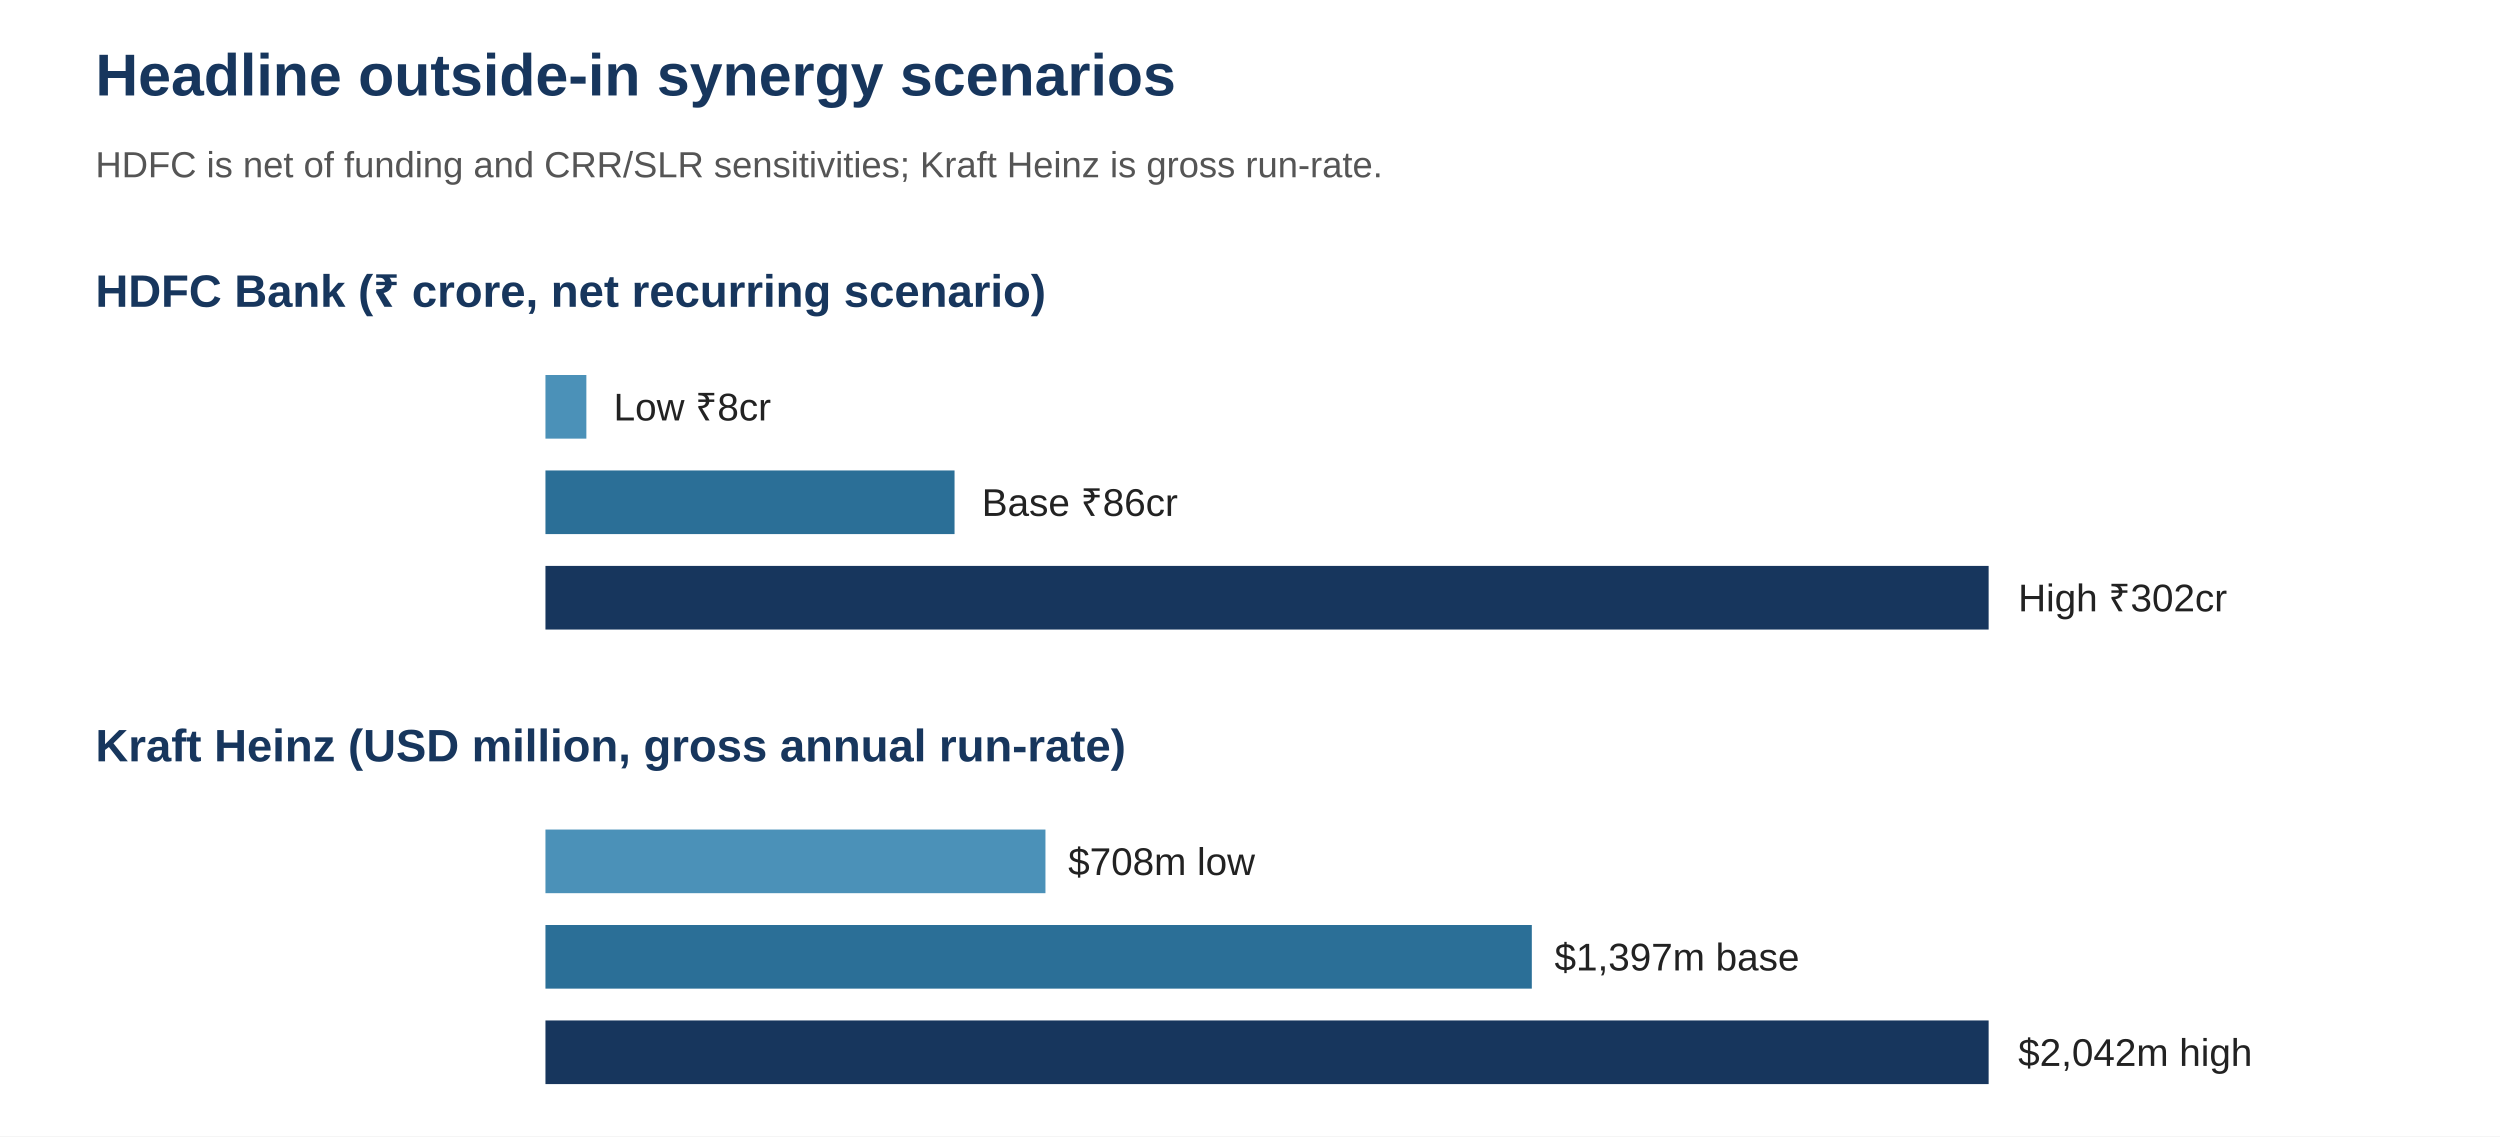
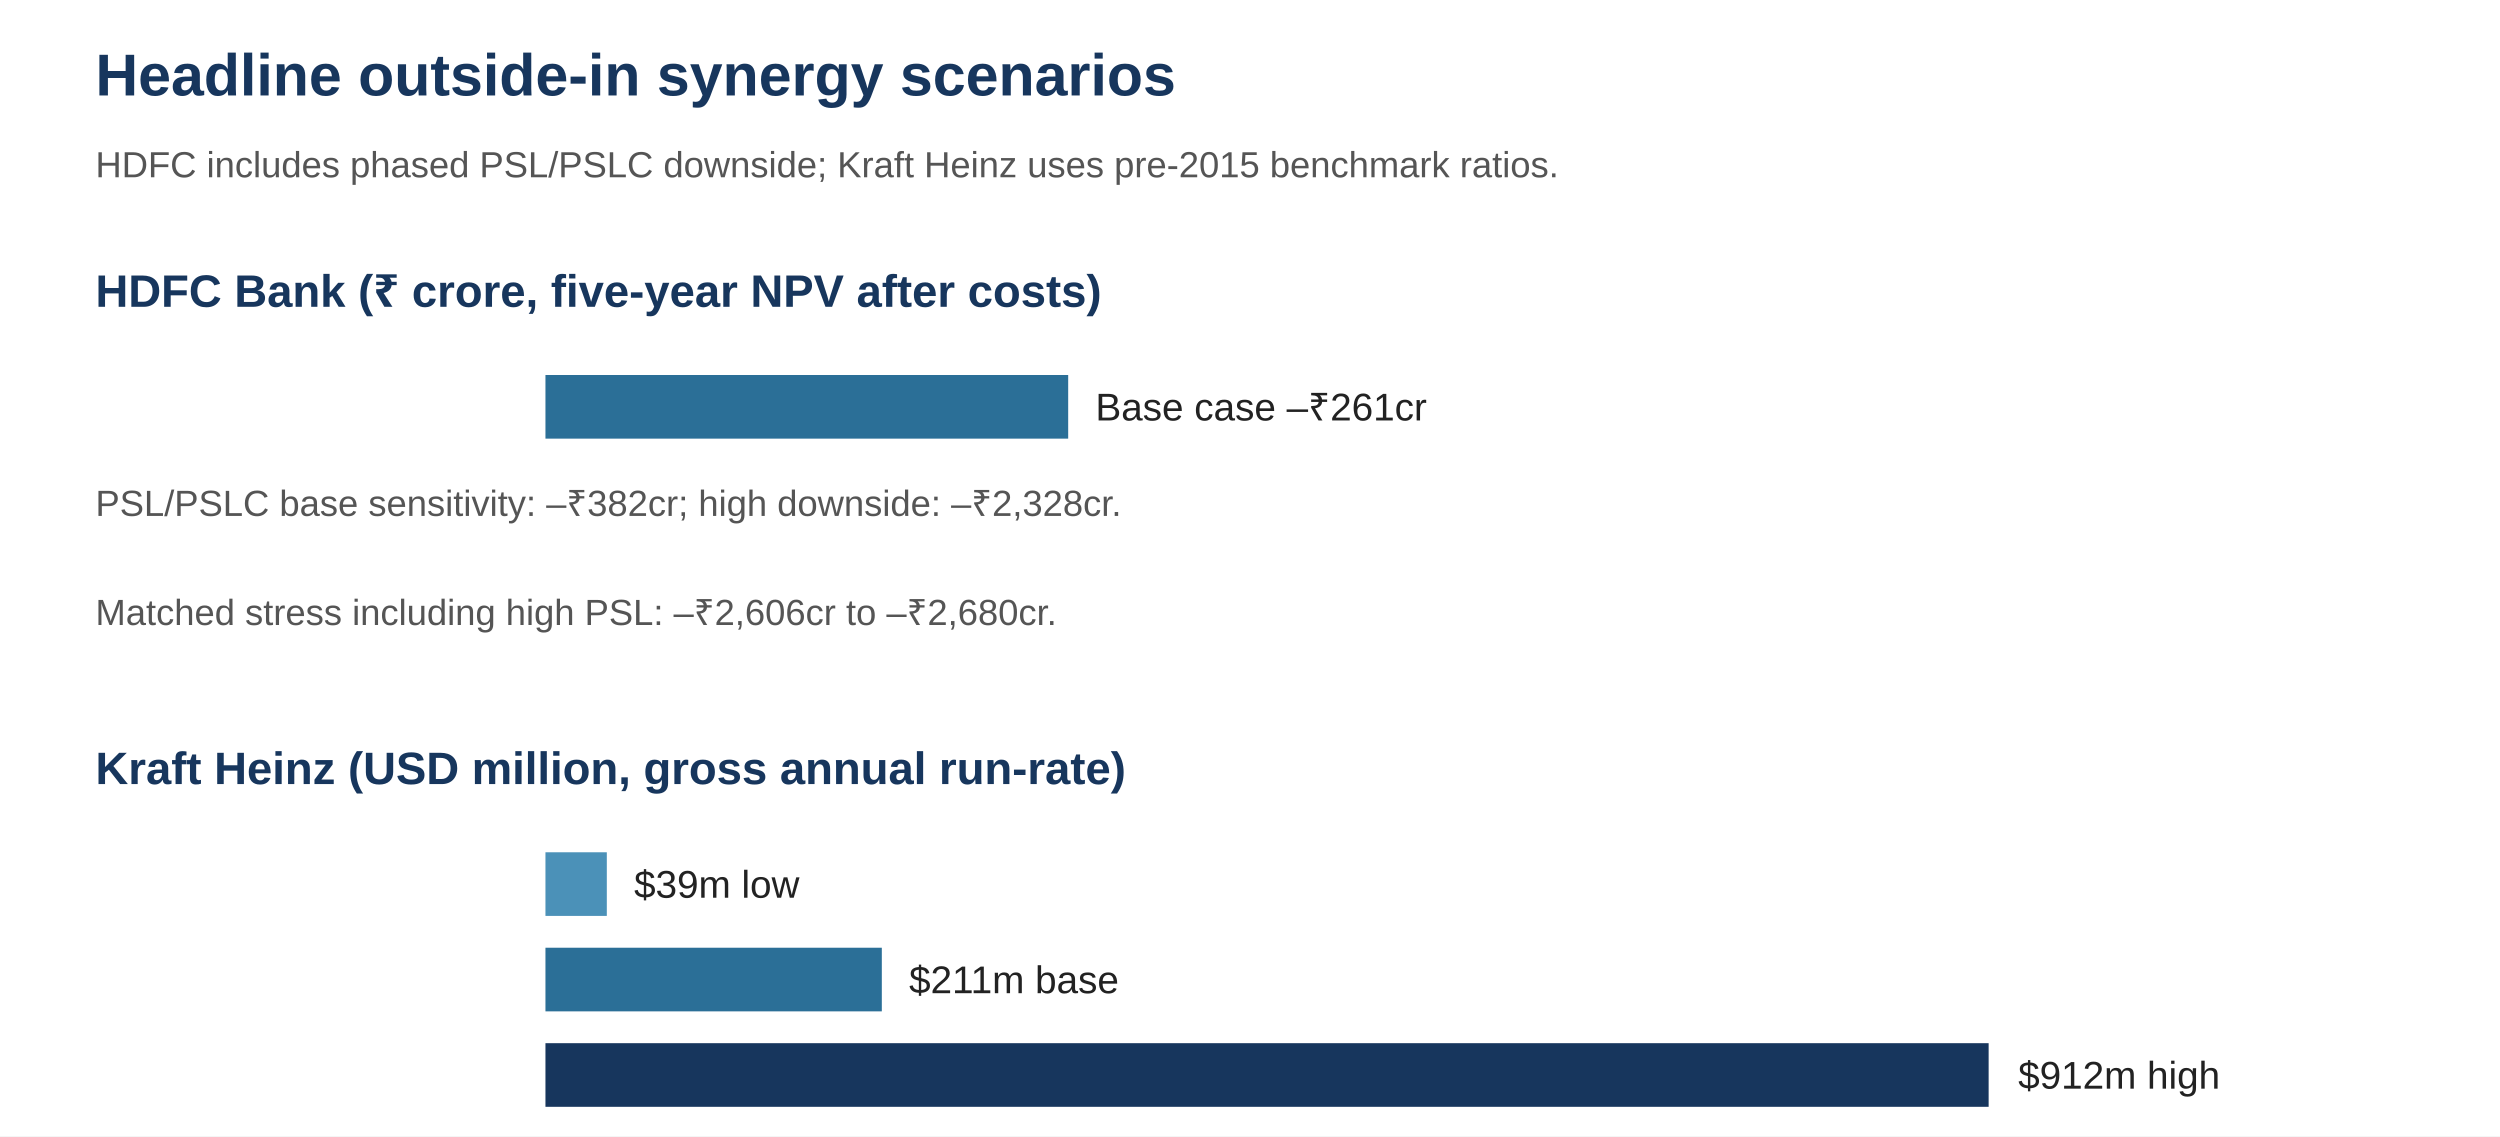
<svg xmlns="http://www.w3.org/2000/svg" width="1100" height="500" viewBox="0 0 1100 500">
  <rect width="1100" height="500" fill="#ffffff" />
  <text x="42" y="42" font-family="Arial" font-size="26" font-weight="bold" fill="#17365d">Headline outside-in synergy scenarios</text>
-   <text x="42" y="78" font-family="Arial" font-size="16" fill="#555">HDFC is net of funding and CRR/SLR sensitivities; Kraft Heinz is gross run-rate.</text>
-   <text x="42" y="135" font-family="Arial" font-size="20" font-weight="bold" fill="#17365d">HDFC Bank (₹ crore, net recurring scenario)</text>
-   <rect x="240" y="165" width="18" height="28" fill="#4b91b8" />
-   <text x="270" y="185" font-family="Arial" font-size="17" fill="#222">Low ₹8cr</text>
-   <rect x="240" y="207" width="180" height="28" fill="#2b6f97" />
-   <text x="432" y="227" font-family="Arial" font-size="17" fill="#222">Base ₹86cr</text>
-   <rect x="240" y="249" width="635" height="28" fill="#17365d" />
-   <text x="888" y="269" font-family="Arial" font-size="17" fill="#222">High ₹302cr</text>
-   <text x="42" y="335" font-family="Arial" font-size="20" font-weight="bold" fill="#17365d">Kraft Heinz (USD million, gross annual run-rate)</text>
-   <rect x="240" y="365" width="220" height="28" fill="#4b91b8" />
-   <text x="470" y="385" font-family="Arial" font-size="17" fill="#222">$708m low</text>
-   <rect x="240" y="407" width="434" height="28" fill="#2b6f97" />
-   <text x="684" y="427" font-family="Arial" font-size="17" fill="#222">$1,397m base</text>
-   <rect x="240" y="449" width="635" height="28" fill="#17365d" />
-   <text x="888" y="469" font-family="Arial" font-size="17" fill="#222">$2,042m high</text>
+   <text x="42" y="78" font-family="Arial" font-size="16" fill="#555">HDFC includes phased PSL/PSLC downside; Kraft Heinz uses pre-2015 benchmark ratios.</text>
+   <text x="42" y="135" font-family="Arial" font-size="20" font-weight="bold" fill="#17365d">HDFC Bank (₹ crore, five-year NPV after costs)</text>
+   <rect x="240" y="165" width="230" height="28" fill="#2b6f97" />
+   <text x="482" y="185" font-family="Arial" font-size="17" fill="#222">Base case –₹261cr</text>
+   <text x="42" y="227" font-family="Arial" font-size="16" fill="#555">PSL/PSLC base sensitivity: –₹382cr; high downside: –₹2,328cr.</text>
+   <text x="42" y="275" font-family="Arial" font-size="16" fill="#555">Matched stress including high PSL: –₹2,606cr to –₹2,680cr.</text>
+   <text x="42" y="345" font-family="Arial" font-size="20" font-weight="bold" fill="#17365d">Kraft Heinz (USD million, gross annual run-rate)</text>
+   <rect x="240" y="375" width="27" height="28" fill="#4b91b8" />
+   <text x="279" y="395" font-family="Arial" font-size="17" fill="#222">$39m low</text>
+   <rect x="240" y="417" width="148" height="28" fill="#2b6f97" />
+   <text x="400" y="437" font-family="Arial" font-size="17" fill="#222">$211m base</text>
+   <rect x="240" y="459" width="635" height="28" fill="#17365d" />
+   <text x="888" y="479" font-family="Arial" font-size="17" fill="#222">$912m high</text>
</svg>
